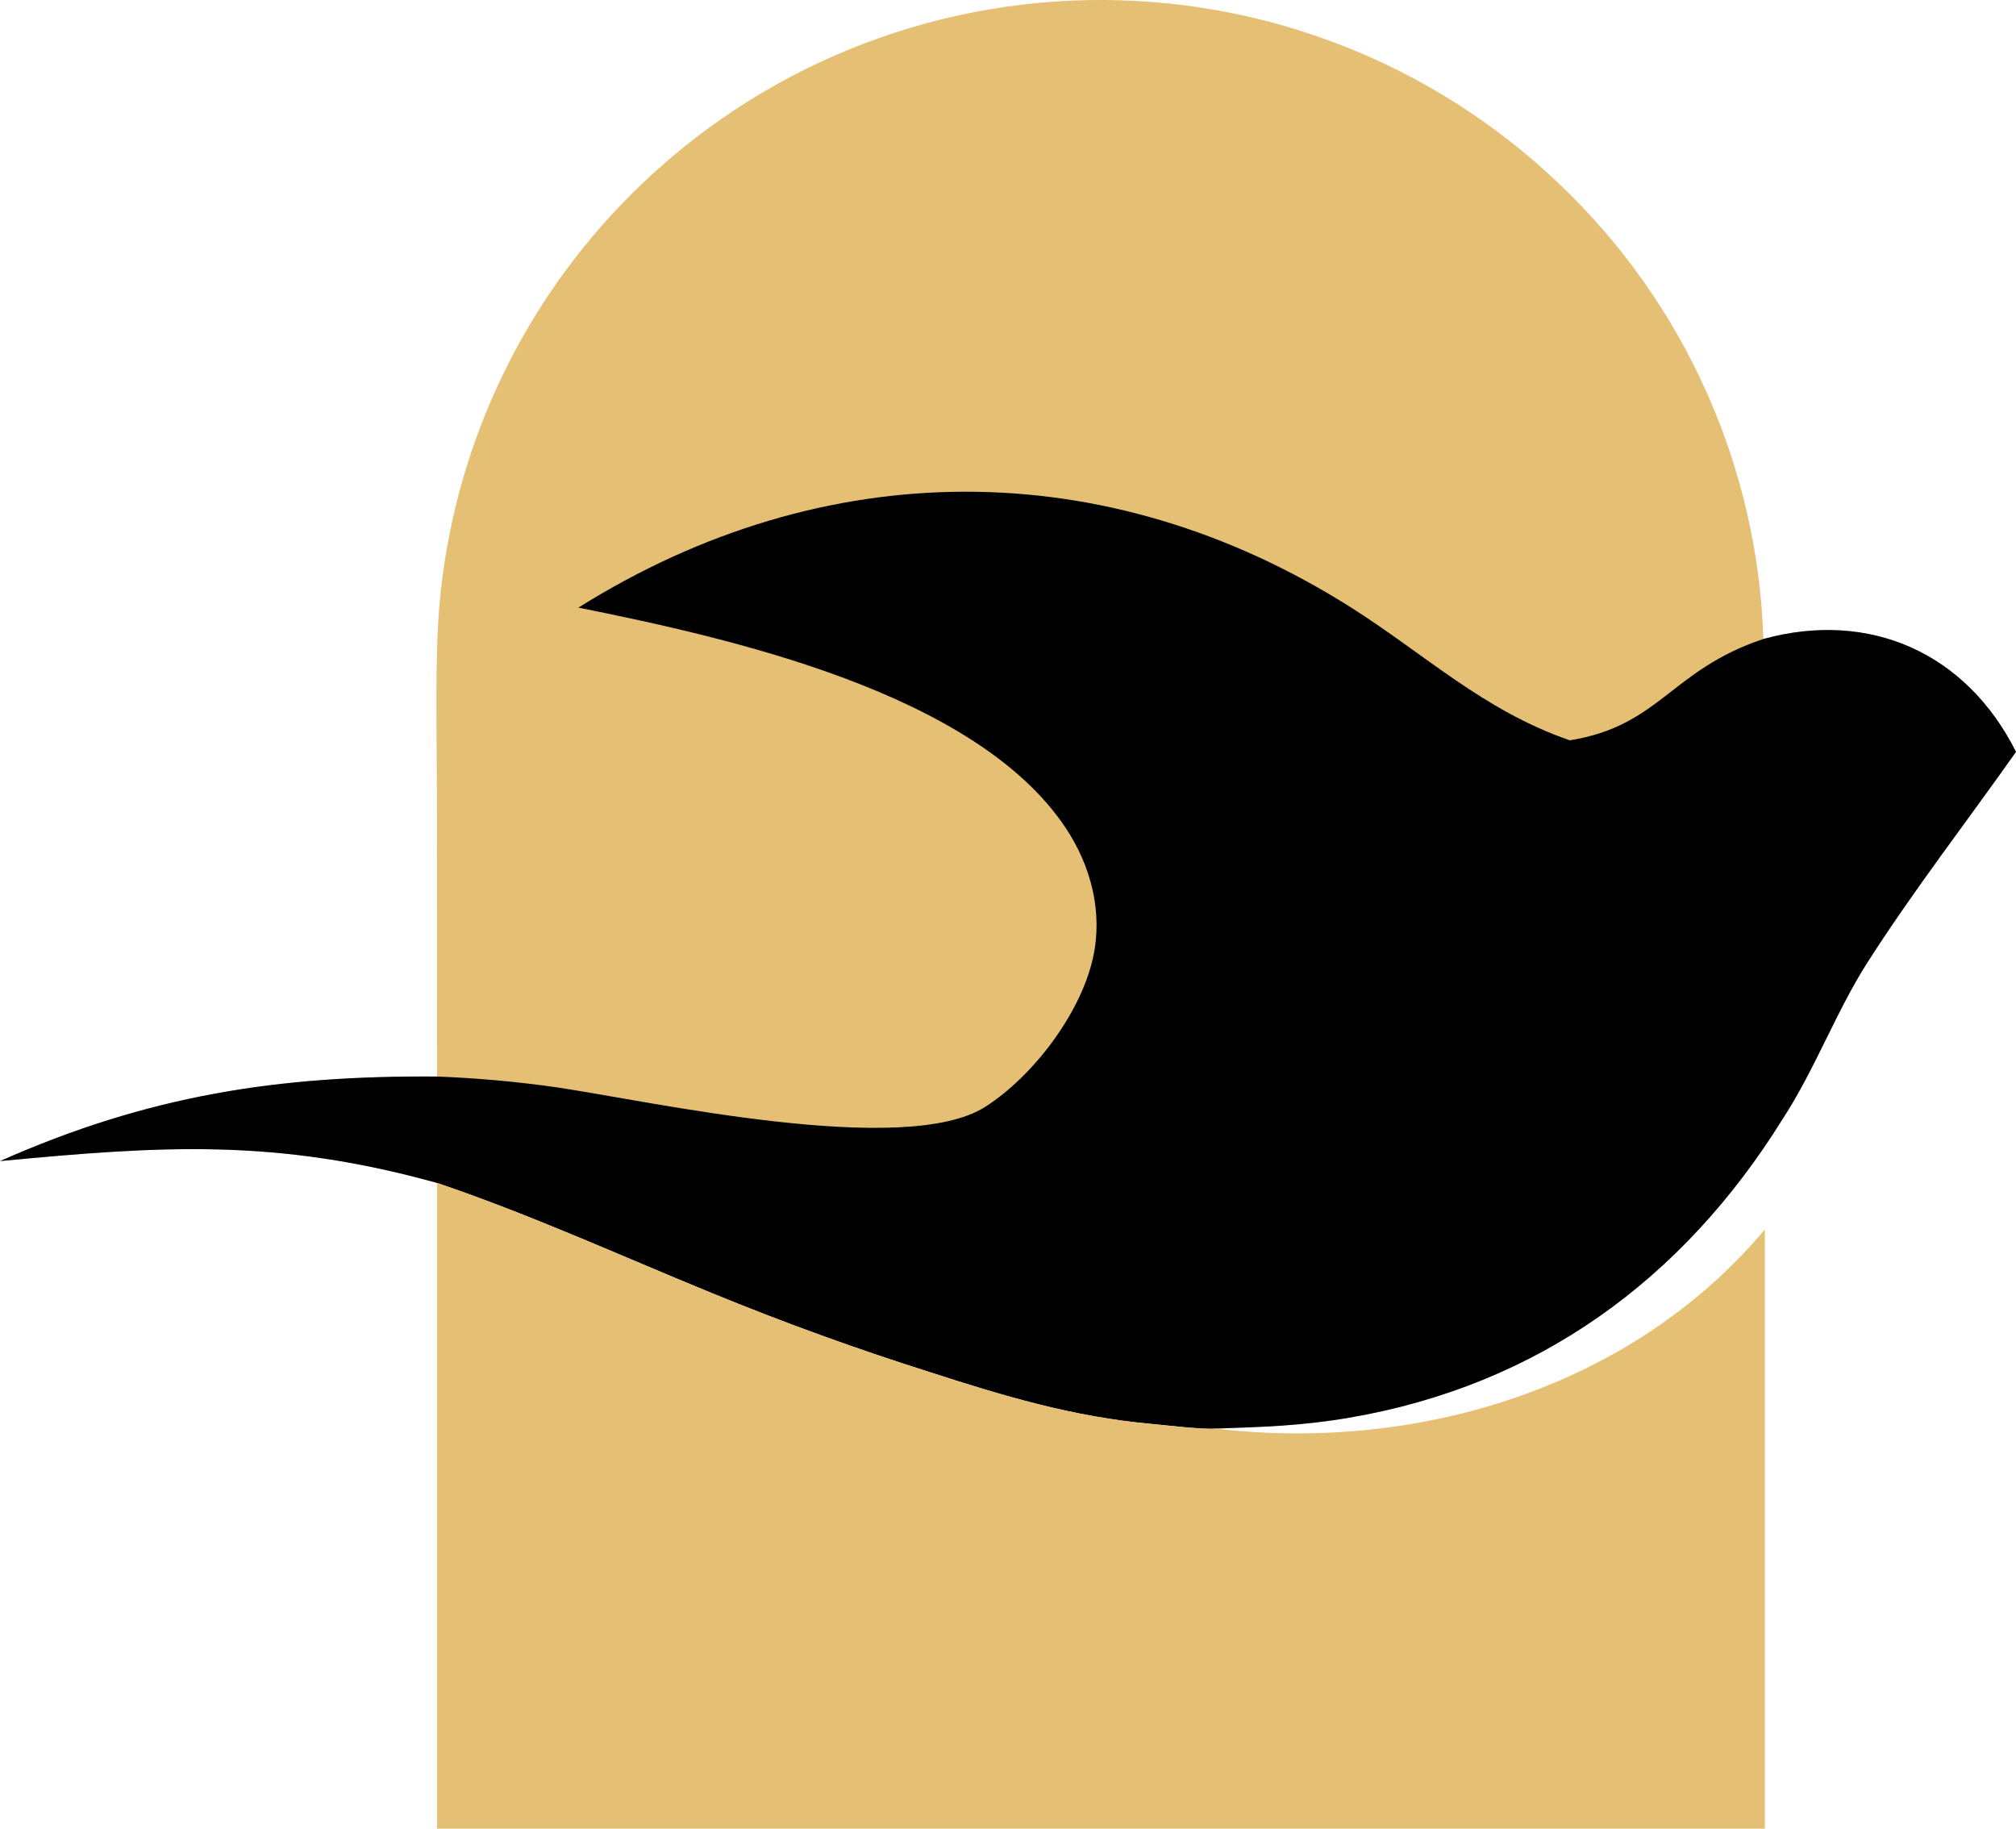
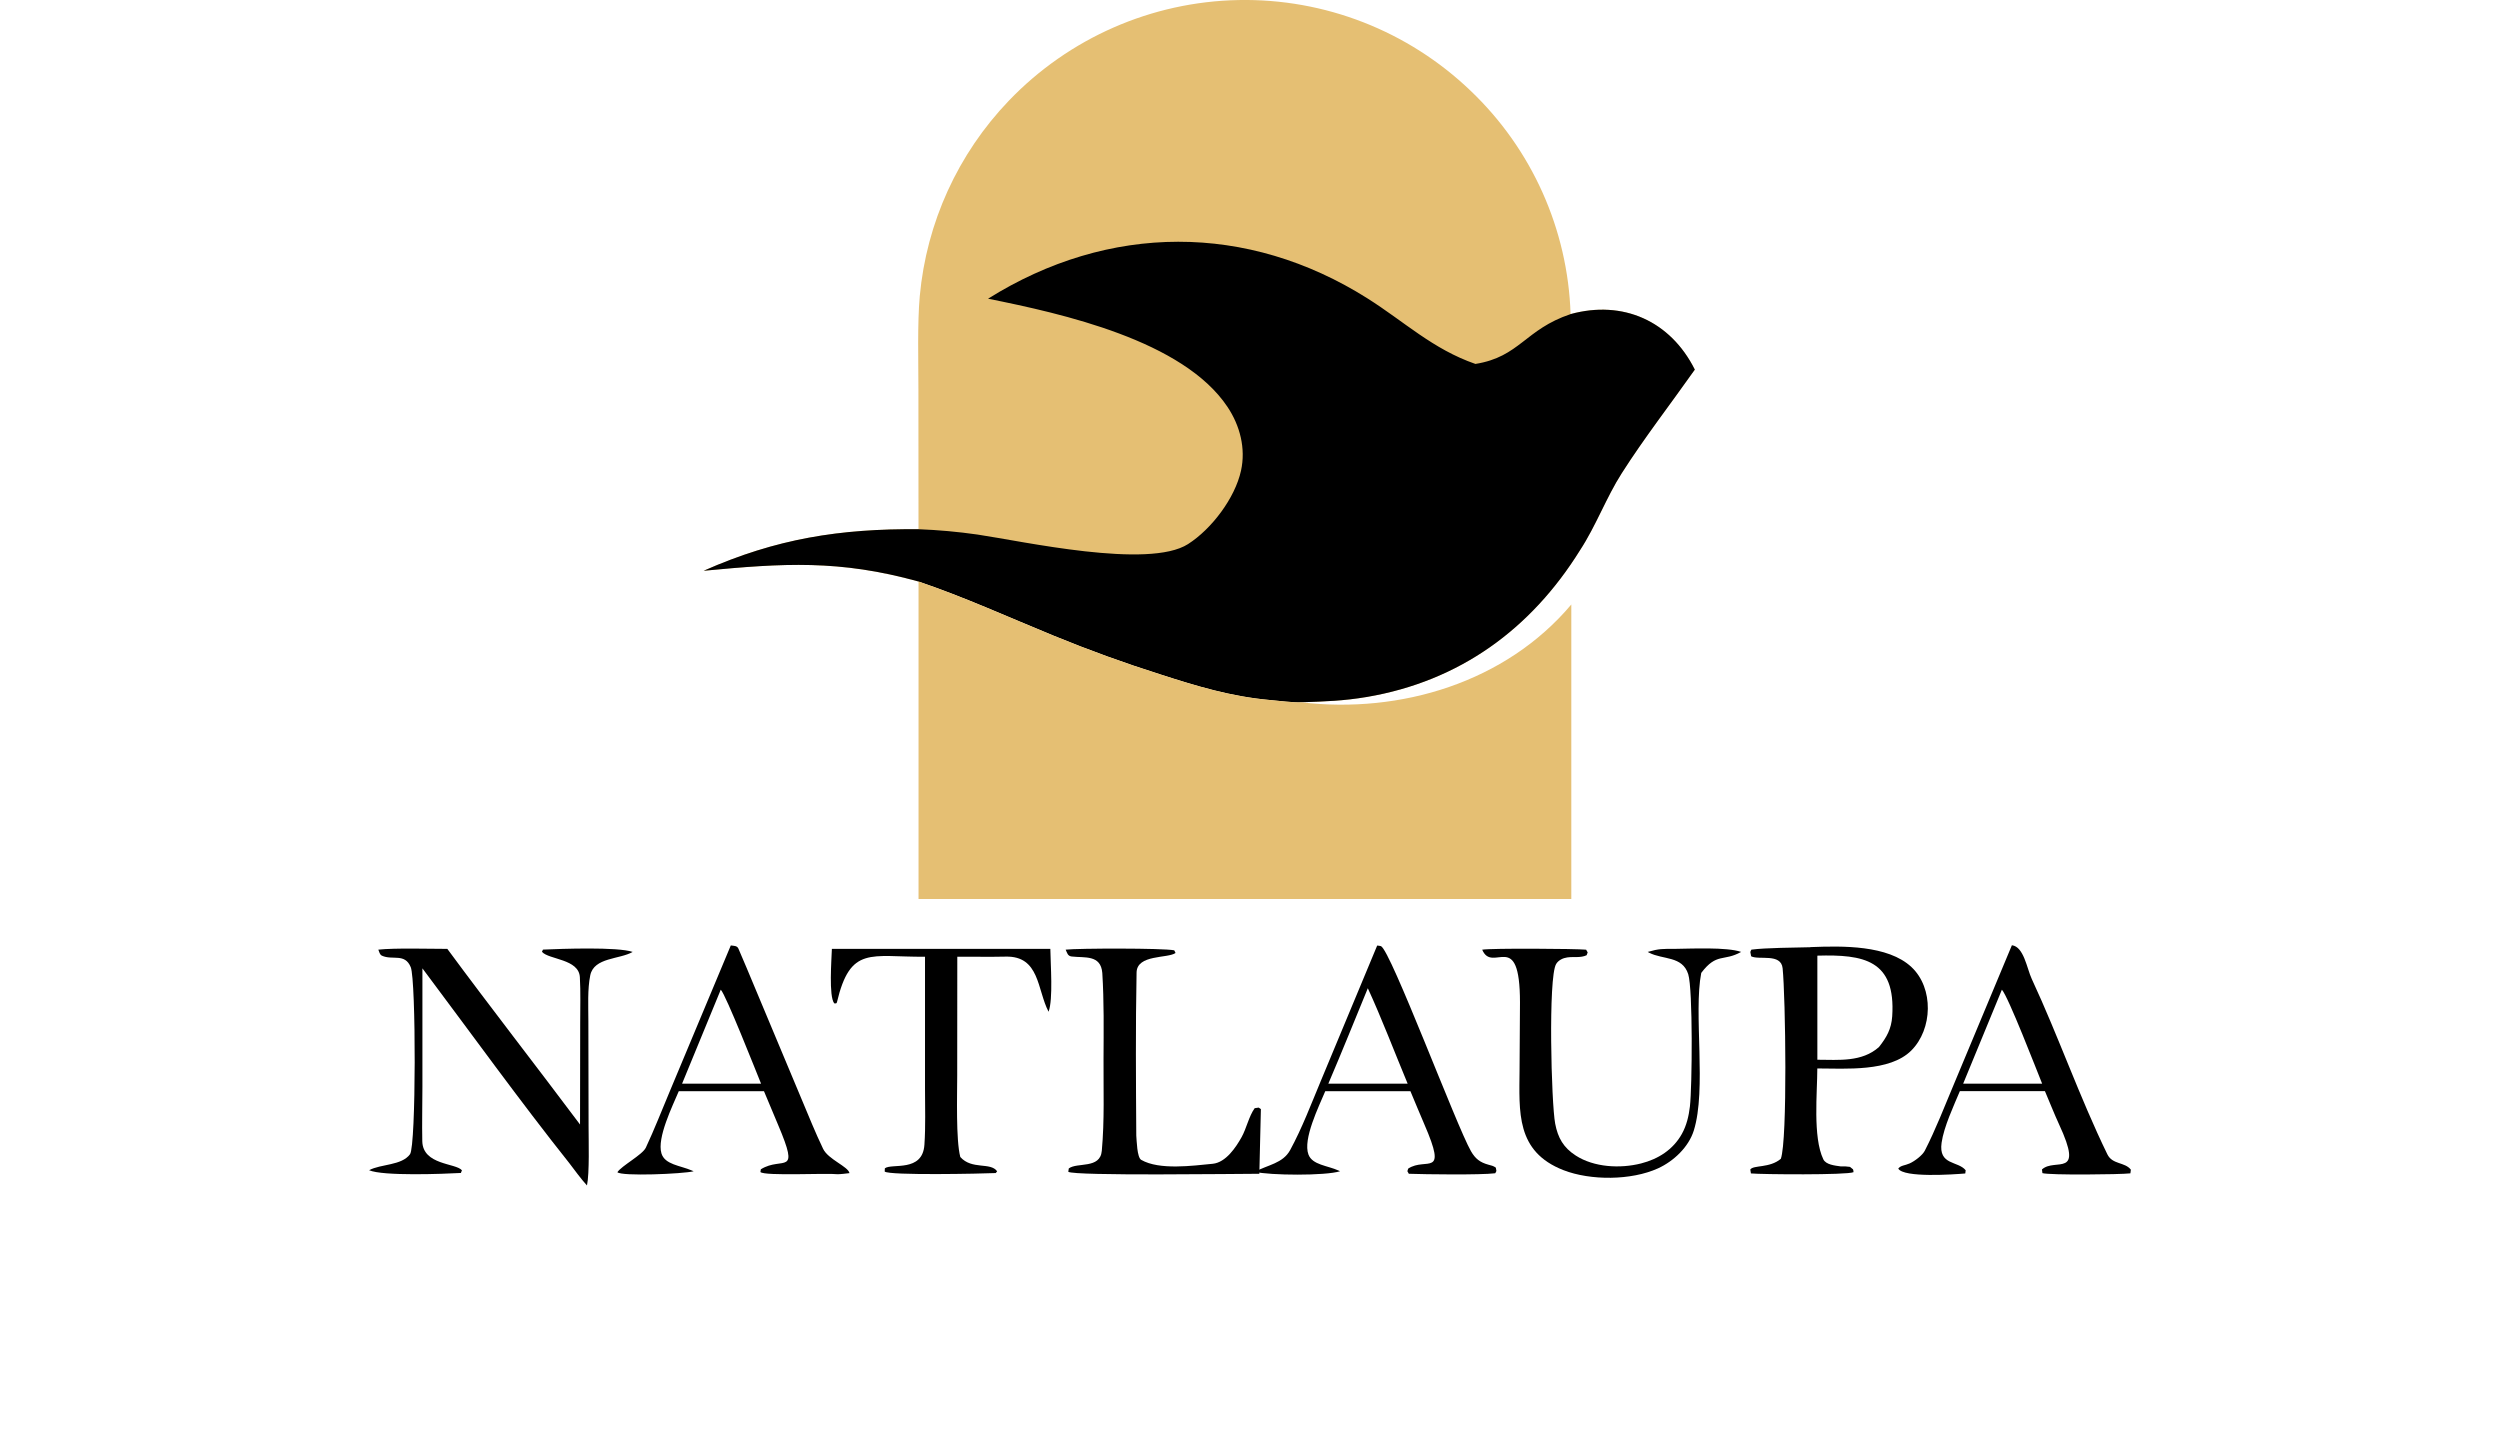
- <svg xmlns="http://www.w3.org/2000/svg" id="uuid-d5d5b831-2e0d-4c27-b807-b871187df2ac" data-name="Layer 1" viewBox="0 0 2342.433 2124.602">
-   <path d="M507.843,1250.8l-.214-330.488c-.018-67.663-2.602-155.342,3.244-220.456,15.864-173.47,90.211-336.423,210.848-462.1C863.66,89.597,1058.769,4.09,1263.896.146c203.879-3.961,401.038,72.992,548.324,214.025,145.218,138.158,230.242,327.901,236.694,528.233,123.793-33.92,235.928,16.31,293.52,131.154-57.2,81.102-119.301,161.242-172.65,244.733-36.505,57.146-61.192,124.755-98.464,181.776-116.288,187.159-285.035,309.811-503.726,347.136-55.381,9.447-99.426,10.713-155.164,12.62-15.009,1.283-57.966-3.939-74.632-5.437-91.494-8.271-171.456-32.352-257.781-60.265-85.345-27.004-169.513-57.538-252.326-91.512-106.592-43.563-210.617-91.191-319.864-128.195-187.142-51.941-319.454-43.261-507.826-25.382,172.115-76.236,322.074-99.604,507.843-98.232Z" fill="#e5bf73" />
-   <path d="M672.062,705.97c286.104-179.245,613.384-179.495,896.297-1.052,87.555,55.239,154.772,120.335,255.588,155.235,104.899-16.791,116.805-81.548,224.965-117.75,123.793-33.92,235.928,16.31,293.52,131.154-57.2,81.102-119.301,161.242-172.65,244.733-36.505,57.146-61.192,124.755-98.464,181.776-116.288,187.159-285.035,309.811-503.726,347.136-55.381,9.447-99.426,10.713-155.164,12.62-15.009,1.283-57.966-3.939-74.632-5.437-91.494-8.271-171.456-32.352-257.781-60.265-85.345-27.004-169.513-57.538-252.326-91.512-106.592-43.563-210.617-91.191-319.864-128.195-187.142-51.941-319.454-43.261-507.826-25.382,172.115-76.236,322.074-99.604,507.843-98.232,46.594,1.765,93.081,5.971,139.247,12.567,107.572,15.935,404.514,82.332,497.826,22.548,55.613-35.614,110.834-108.392,125.129-173.381,11.604-52.743-2.37-106.467-31.888-150.743-104.702-157.071-389.666-220.331-566.095-255.82Z" />
-   <path d="M507.826,1374.414c109.248,37.004,213.273,84.632,319.864,128.195,82.813,33.974,166.982,64.508,252.326,91.512,86.325,27.913,166.286,51.995,257.781,60.265,16.666,1.497,59.624,6.72,74.632,5.437,234.68,27.735,483.37-47.164,638.16-231.24v696.019H507.843l-.018-750.188Z" fill="#e5bf73" />
+ <svg xmlns="http://www.w3.org/2000/svg" id="uuid-93798839-154e-45e1-8079-45cf54233a97" version="1.1" viewBox="0 0 5908.3 3399.1">
+   <defs>
+     <style>
+       .st0 {
+         fill: #e5bf73;
+       }
+     </style>
+   </defs>
+   <path class="st0" d="M2170.7,1250.8l-.2-330.5c0-67.7-2.6-155.3,3.2-220.5,15.9-173.5,90.2-336.4,210.8-462.1C2526.6,89.6,2721.7,4.1,2926.8.1c203.9-4,401,73,548.3,214,145.2,138.2,230.2,327.9,236.7,528.2,123.8-33.9,235.9,16.3,293.5,131.2-57.2,81.1-119.3,161.2-172.6,244.7-36.5,57.1-61.2,124.8-98.5,181.8-116.3,187.2-285,309.8-503.7,347.1-55.4,9.4-99.4,10.7-155.2,12.6-15,1.3-58-3.9-74.6-5.4-91.5-8.3-171.5-32.4-257.8-60.3-85.3-27-169.5-57.5-252.3-91.5-106.6-43.6-210.6-91.2-319.9-128.2-187.1-51.9-319.5-43.3-507.8-25.4,172.1-76.2,322.1-99.6,507.8-98.2h0Z" />
+   <path d="M2335,706c286.1-179.2,613.4-179.5,896.3-1.1,87.6,55.2,154.8,120.3,255.6,155.2,104.9-16.8,116.8-81.5,225-117.8,123.8-33.9,235.9,16.3,293.5,131.2-57.2,81.1-119.3,161.2-172.6,244.7-36.5,57.1-61.2,124.8-98.5,181.8-116.3,187.2-285,309.8-503.7,347.1-55.4,9.4-99.4,10.7-155.2,12.6-15,1.3-58-3.9-74.6-5.4-91.5-8.3-171.5-32.4-257.8-60.3-85.3-27-169.5-57.5-252.3-91.5-106.6-43.6-210.6-91.2-319.9-128.2-187.1-51.9-319.5-43.3-507.8-25.4,172.1-76.2,322.1-99.6,507.8-98.2,46.6,1.8,93.1,6,139.2,12.6,107.6,15.9,404.5,82.3,497.8,22.5,55.6-35.6,110.8-108.4,125.1-173.4,11.6-52.7-2.4-106.5-31.9-150.7-104.7-157.1-389.7-220.3-566.1-255.8h0Z" />
+   <path class="st0" d="M2170.7,1374.4c109.2,37,213.3,84.6,319.9,128.2,82.8,34,167,64.5,252.3,91.5,86.3,27.9,166.3,52,257.8,60.3,16.7,1.5,59.6,6.7,74.6,5.4,234.7,27.7,483.4-47.2,638.2-231.2v696h-1542.7v-750.2s0,0,0,0Z" />
+   <path d="M4278.2,2238.4l3.9-.2c71.5-2.7,179.6-5,235.3,47.3,53.2,49.9,50.2,147-.7,197.5-50.9,50.5-155.2,42.2-221.8,42.1,0,56.2-11,162.3,14.2,214.7,6.1,12.8,27.2,14.8,40.6,16.7,9.7-.3,12.7,0,22.4,1.2,8.8,7.8,7.2,3.3,8.4,12.5-14.8,7.1-218,5.4-242.5,3l-1.5-9.3c7.6-11,45.7-2.8,72.2-25.3,16-44.8,11.1-382.8,4.2-450.3-3.7-36.3-56.3-18.7-74.4-28.3-1.6-11.4-3.4-8.2.6-15.7,33.6-4.5,102.7-4.7,139-5.7h0ZM4294.9,2504.5c51.4.2,105.3,5.8,145.6-29.9,18.2-23,29.4-42.8,31.4-72.7,8.8-133.6-67.8-146.4-176.9-143.4v246Z" />
+   <path d="M4754.8,2233.9c28.3,3.5,35.3,54.8,46.9,79.7,63.3,136.1,113,279.5,178.6,414.3,12,24.8,41.2,17.9,55.6,36.4l-1.1,8.7h0c-24.7,2.9-190.2,4.5-207.9-.5l-1.1-8.7c31.3-28.6,100.9,23.4,40.2-107.1-10.8-23.3-22.8-53.8-33.2-78h-201c-15,35.8-37.8,84.3-43.2,122-7.6,53.8,38.8,42.4,56.9,65l-.9,7.6c-27.1,2.3-146,10.7-158.4-11.6,6.1-7.8,15.4-7,27-12.2,11.8-5.3,30.1-19,35.8-30.2,24.9-48.4,47.3-106,68.4-156.3l137.4-329.2h0ZM4639.6,2561h186.6c-12.8-31.5-79.8-205.3-95.1-222.1l-91.5,222.1h0Z" />
+   <path d="M1727.3,2234.4c7.5,1.1,14.7.4,17.8,7.5,12.7,29.2,26.1,61.4,38.2,90.4l111.5,266.3c16.5,39.2,32.1,78.2,50.5,116.5,12.1,25.1,59.4,41.8,62.3,57.4-4.9.7-25,3-29.2,2.5-23.5-3-171,4.8-181.3-5.1l1-6.5c51.7-32,93.6,19.6,40.8-105-11-25.9-22.4-53.5-33.4-79.6h-201.3c-14.8,35.1-52,110.3-41,147,8.1,26.8,44.3,28.5,72,40.5l4.1,1.8c-25.6,6.3-170.4,12.4-180.2,2.2,9.6-15,59.2-41.1,67.2-58,19.5-41.5,39.1-91.4,56.8-133.6l144-344.3h0ZM1612,2561h186.6c-11.4-27.9-83.1-210-95.2-222.1l-91.4,222.1Z" />
+   <path d="M3254.6,2234.6c1.9.2,7.4.8,9,1.4,22.8,9.2,178.7,425.4,212.7,484.5,10.4,18.1,21.4,26.6,41.5,32.1,6.7,1.8,11.6,2.7,17.3,6.9,1.4,9.9,2.7,5.8-1.4,13.3-34.9,4.3-164.8,2.6-204.2,1.2l-3.4-6.1,1.9-6.1c42.5-28.2,94.2,24.4,38.1-104.9-10.9-25.1-22.1-52.6-32.8-78h-201.3c-15.2,36.2-53.4,113.5-39.7,149.7,9.3,24.6,45,25.9,71,37.7l3.7,1.7c-34.5,11.1-166.4,9.9-201.3,1.4,30.5-16.7,66.1-19.7,83.4-51.5,28.2-51.9,49.6-108.7,72.4-163.3l133.2-319.9h0ZM3139.3,2561h187.4c-29.2-70.2-62.8-157.8-94.1-225.5-30.8,74.7-61.5,151.3-93.3,225.5Z" />
+   <path d="M894.2,2244.3c38.5-4.2,121.3-1.9,163-1.8,102.2,138.6,210.1,276.8,313.6,415.1l.4-239.5c0-35.7,1.2-73.2-.8-108.7-2.4-43.4-73.1-41.2-89.6-59.9l2.4-5.3c43.9-1.9,176.3-6.8,212,5.5-30.5,17.8-91.3,12.6-100.2,55.1-6.8,32.7-4.5,74.3-4.5,108.3l.5,249.1c0,33.2,2.4,110.4-3.8,139.4-13.3-14.4-29.6-36.8-41.8-52.8-113.6-142.6-237.1-313.6-347.1-460.3v280.3c0,42.6-1.2,85.7-.3,128.2,1.2,56.8,79.6,51.5,93.7,68.8l-2.5,6.3c-41.7,2.3-184,7.8-216.9-6.5,27.9-15.1,76.9-10.7,96.7-37.8,14.5-19.9,14.4-411.1,1.7-442.1-13.9-33.9-43.1-15.6-68-27.1-5.5-2.5-6.3-9-8.6-14.3h0Z" />
+   <path d="M3502.9,2244.4c21.2-3.7,220.7-2.4,245.6,0l3.7,6.4-2.5,6.7c-14.3,6.8-30.4,3-45.8,5.2-10.1,1.4-20.9,6.5-26.3,15.6-19,32-11.4,329.5-2.2,377.3,6.4,33.5,19.4,56.5,48.7,75.4,43.3,27.9,104.9,31.1,154.2,18.6,40.6-10.3,75.8-32.6,96.5-69.8,11.2-20.2,16.3-42.1,19-64.9,5.4-46.2,7.2-277.4-4-312.6-13.9-43.6-59.5-33.7-92.5-50.8-1.1-.6-2.2-1.2-3.2-1.8,27.1-7.9,35.2-7.2,62.8-7.2,38.8-.4,124.1-4.7,158,7.2-41.7,23.4-57.7,1.1-94.3,49.6-18.6,95,13,275.1-17.7,372.8-12.2,38.8-47.5,72.3-84.7,89.2-63,28.6-159,29.1-223.1,4.2-113.1-44-104.6-138.1-103.9-236.9l1-159.2c0-178.9-64.6-66.7-89.3-125h0Z" />
+   <path d="M1966,2242.5h516.3c.4,36,6.9,119-4.2,148.6-27.3-52.3-20.6-132.3-101.6-130.3-37.3.9-76.7,0-114.1.2l-.2,280.3c0,47.1-3.3,152.6,7.3,193.1,27.6,30.9,71.4,11.4,87.1,33.8l-3.4,4.1c-31.7,1.5-252.7,6.1-262.4-3.6l.4-7.6c16.3-12.6,89.1,10.2,93.5-55.7,3-44.1,1.4-88.4,1.4-132.7v-311.6c-128.7.9-176.4-26.7-208.2,107.7-.8,3.6-3.8,2.6-6.4,2.4-13-16.9-6.4-101.8-5.5-128.6h0Z" />
+   <path d="M2518.6,2244.3c28.7-3.3,230.2-3.8,256.5,1.6l3.1,6.3c-18.4,13.3-91.3,2.9-92.1,46.2-2.5,128.4-1.5,257-.7,385.4,1,11.4,1.7,51.6,11.6,57.3,42.9,24.8,122.1,13.8,168.9,9.3,31.4-3,55.3-39.5,68.3-62.8,11.7-20.9,17.2-49.3,31-68.6l9.4-1.4,5.3,3.5-3.7,152.9c-49.6,0-437.2,5.5-451.5-4.7l1.2-7.9c20-15.1,74.1,1.7,78-41.5,6.6-72,3.7-145.5,4.1-217.9.3-67.1,1.3-135.6-2.9-202.5-3.5-44-42-35.3-72.5-39-9.5-1.2-10.5-8.4-14.1-16.2h0Z" />
</svg>
